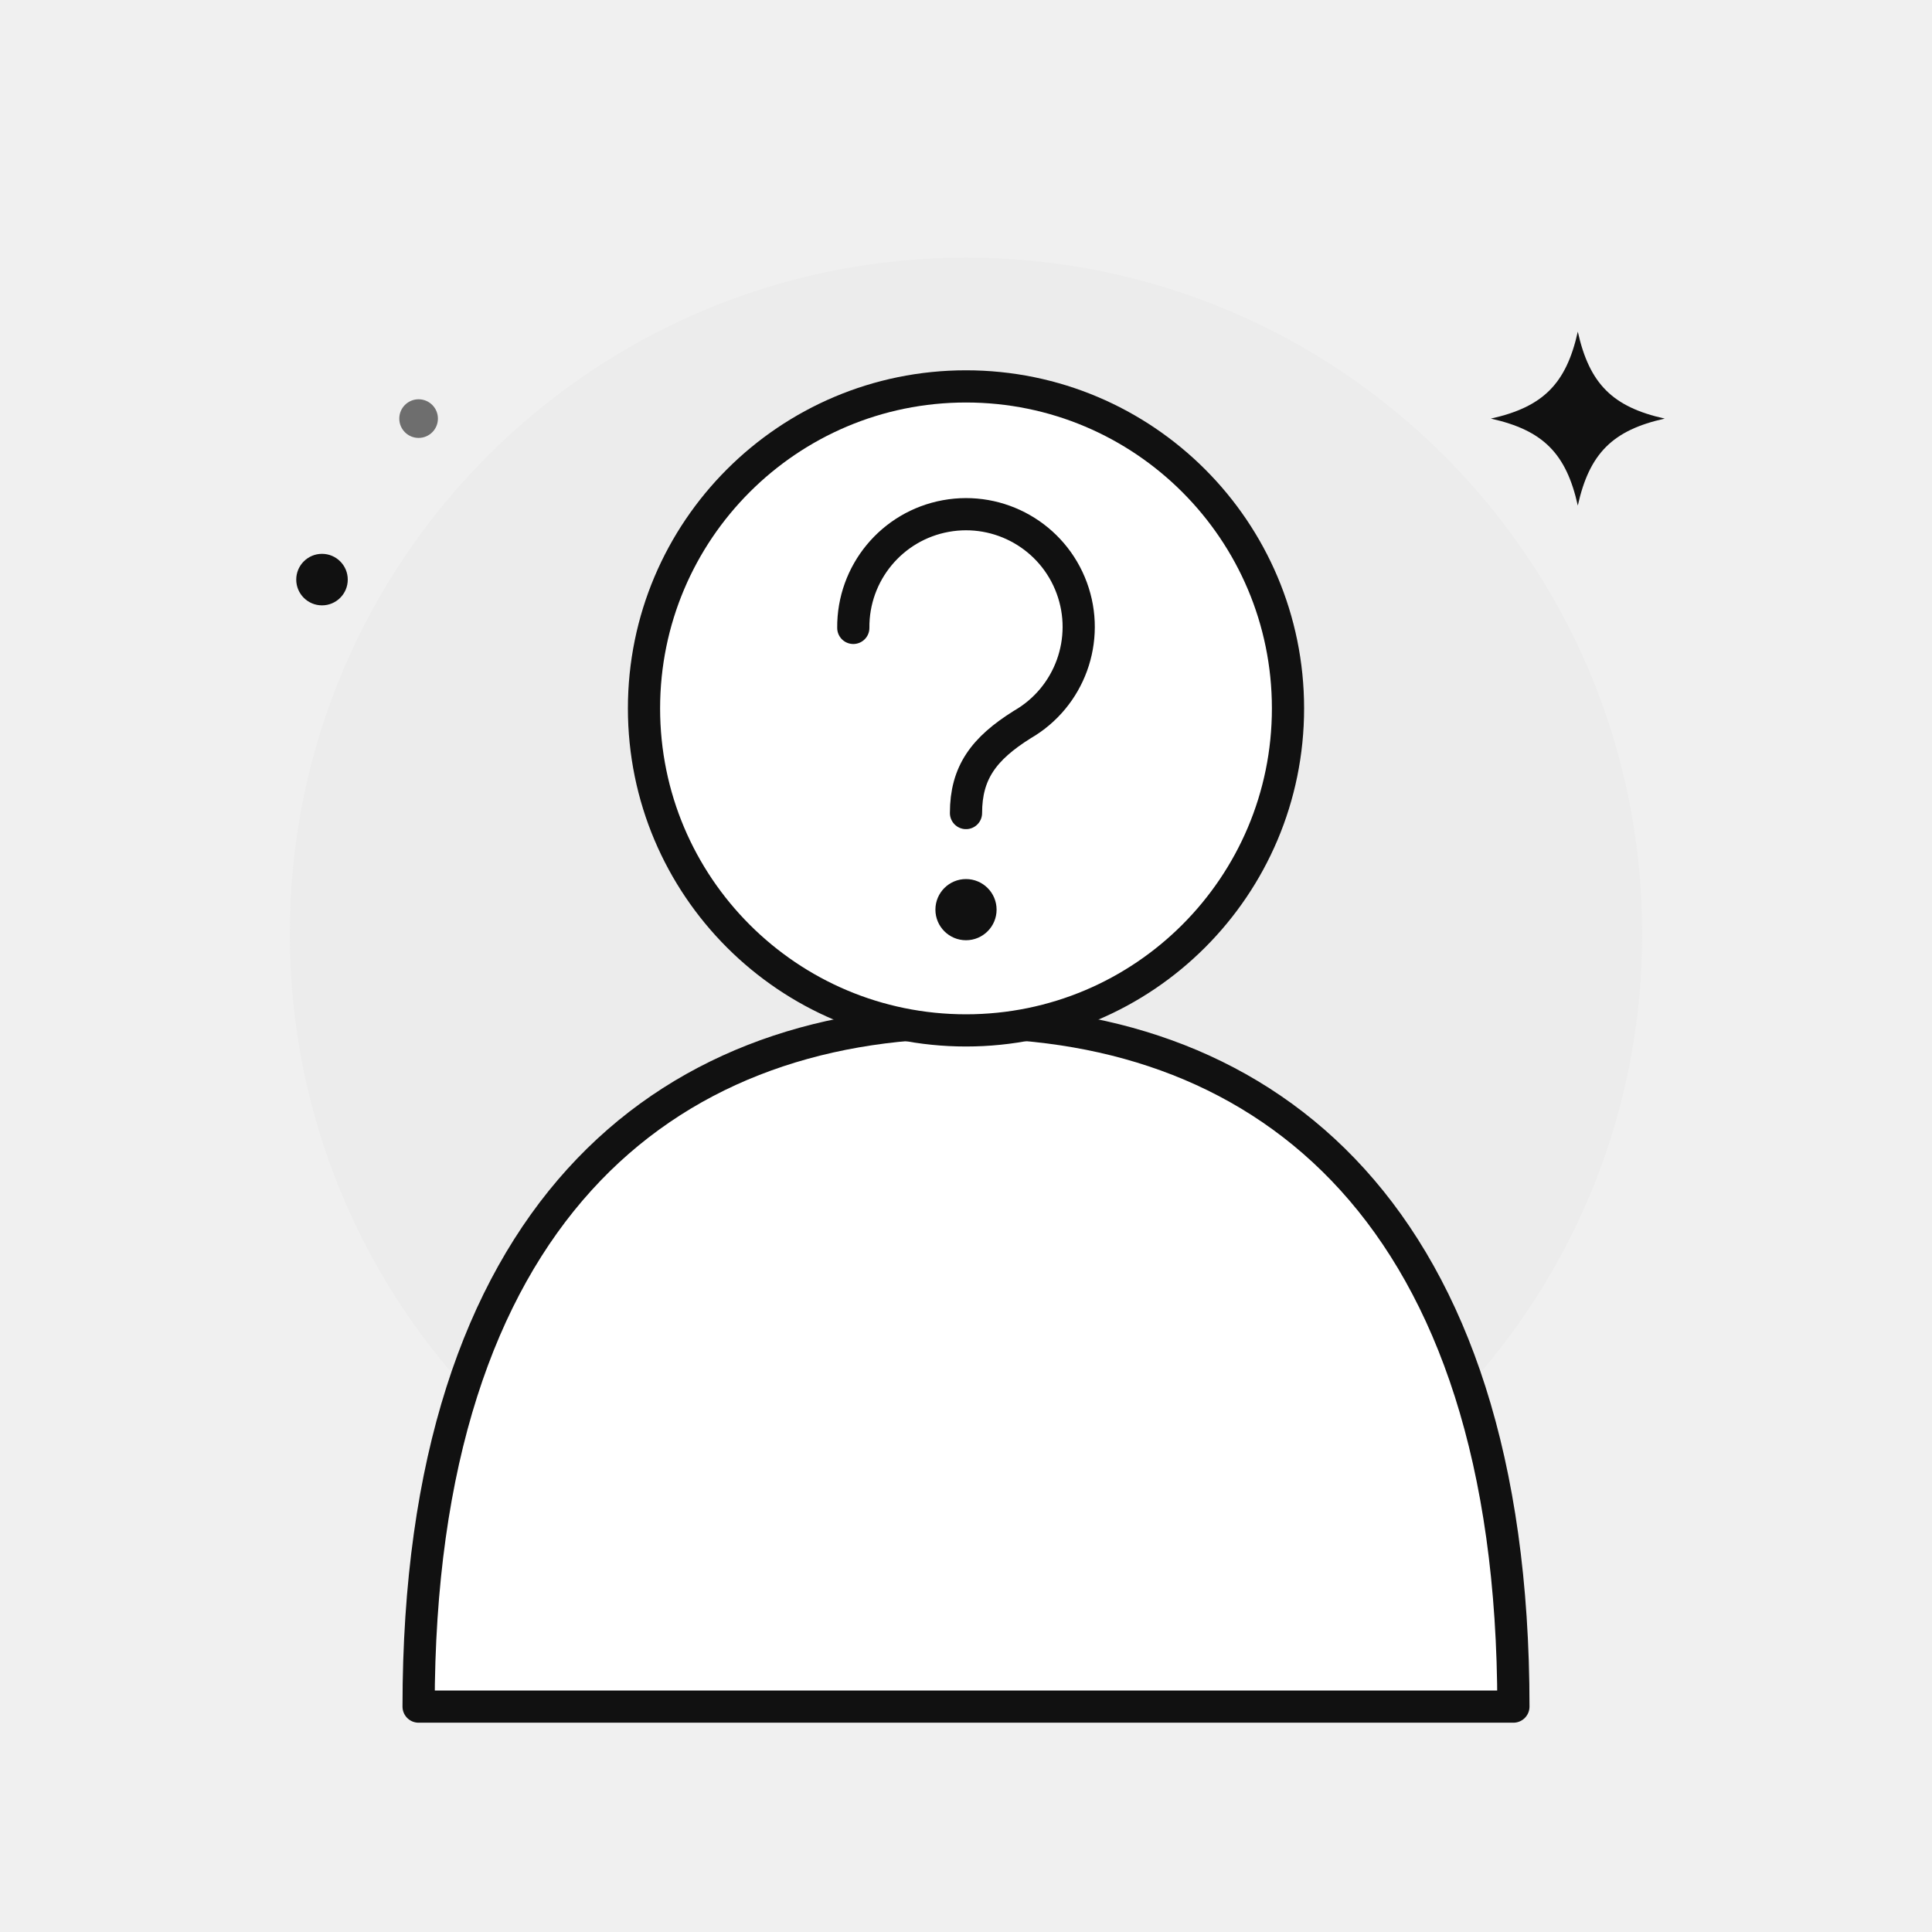
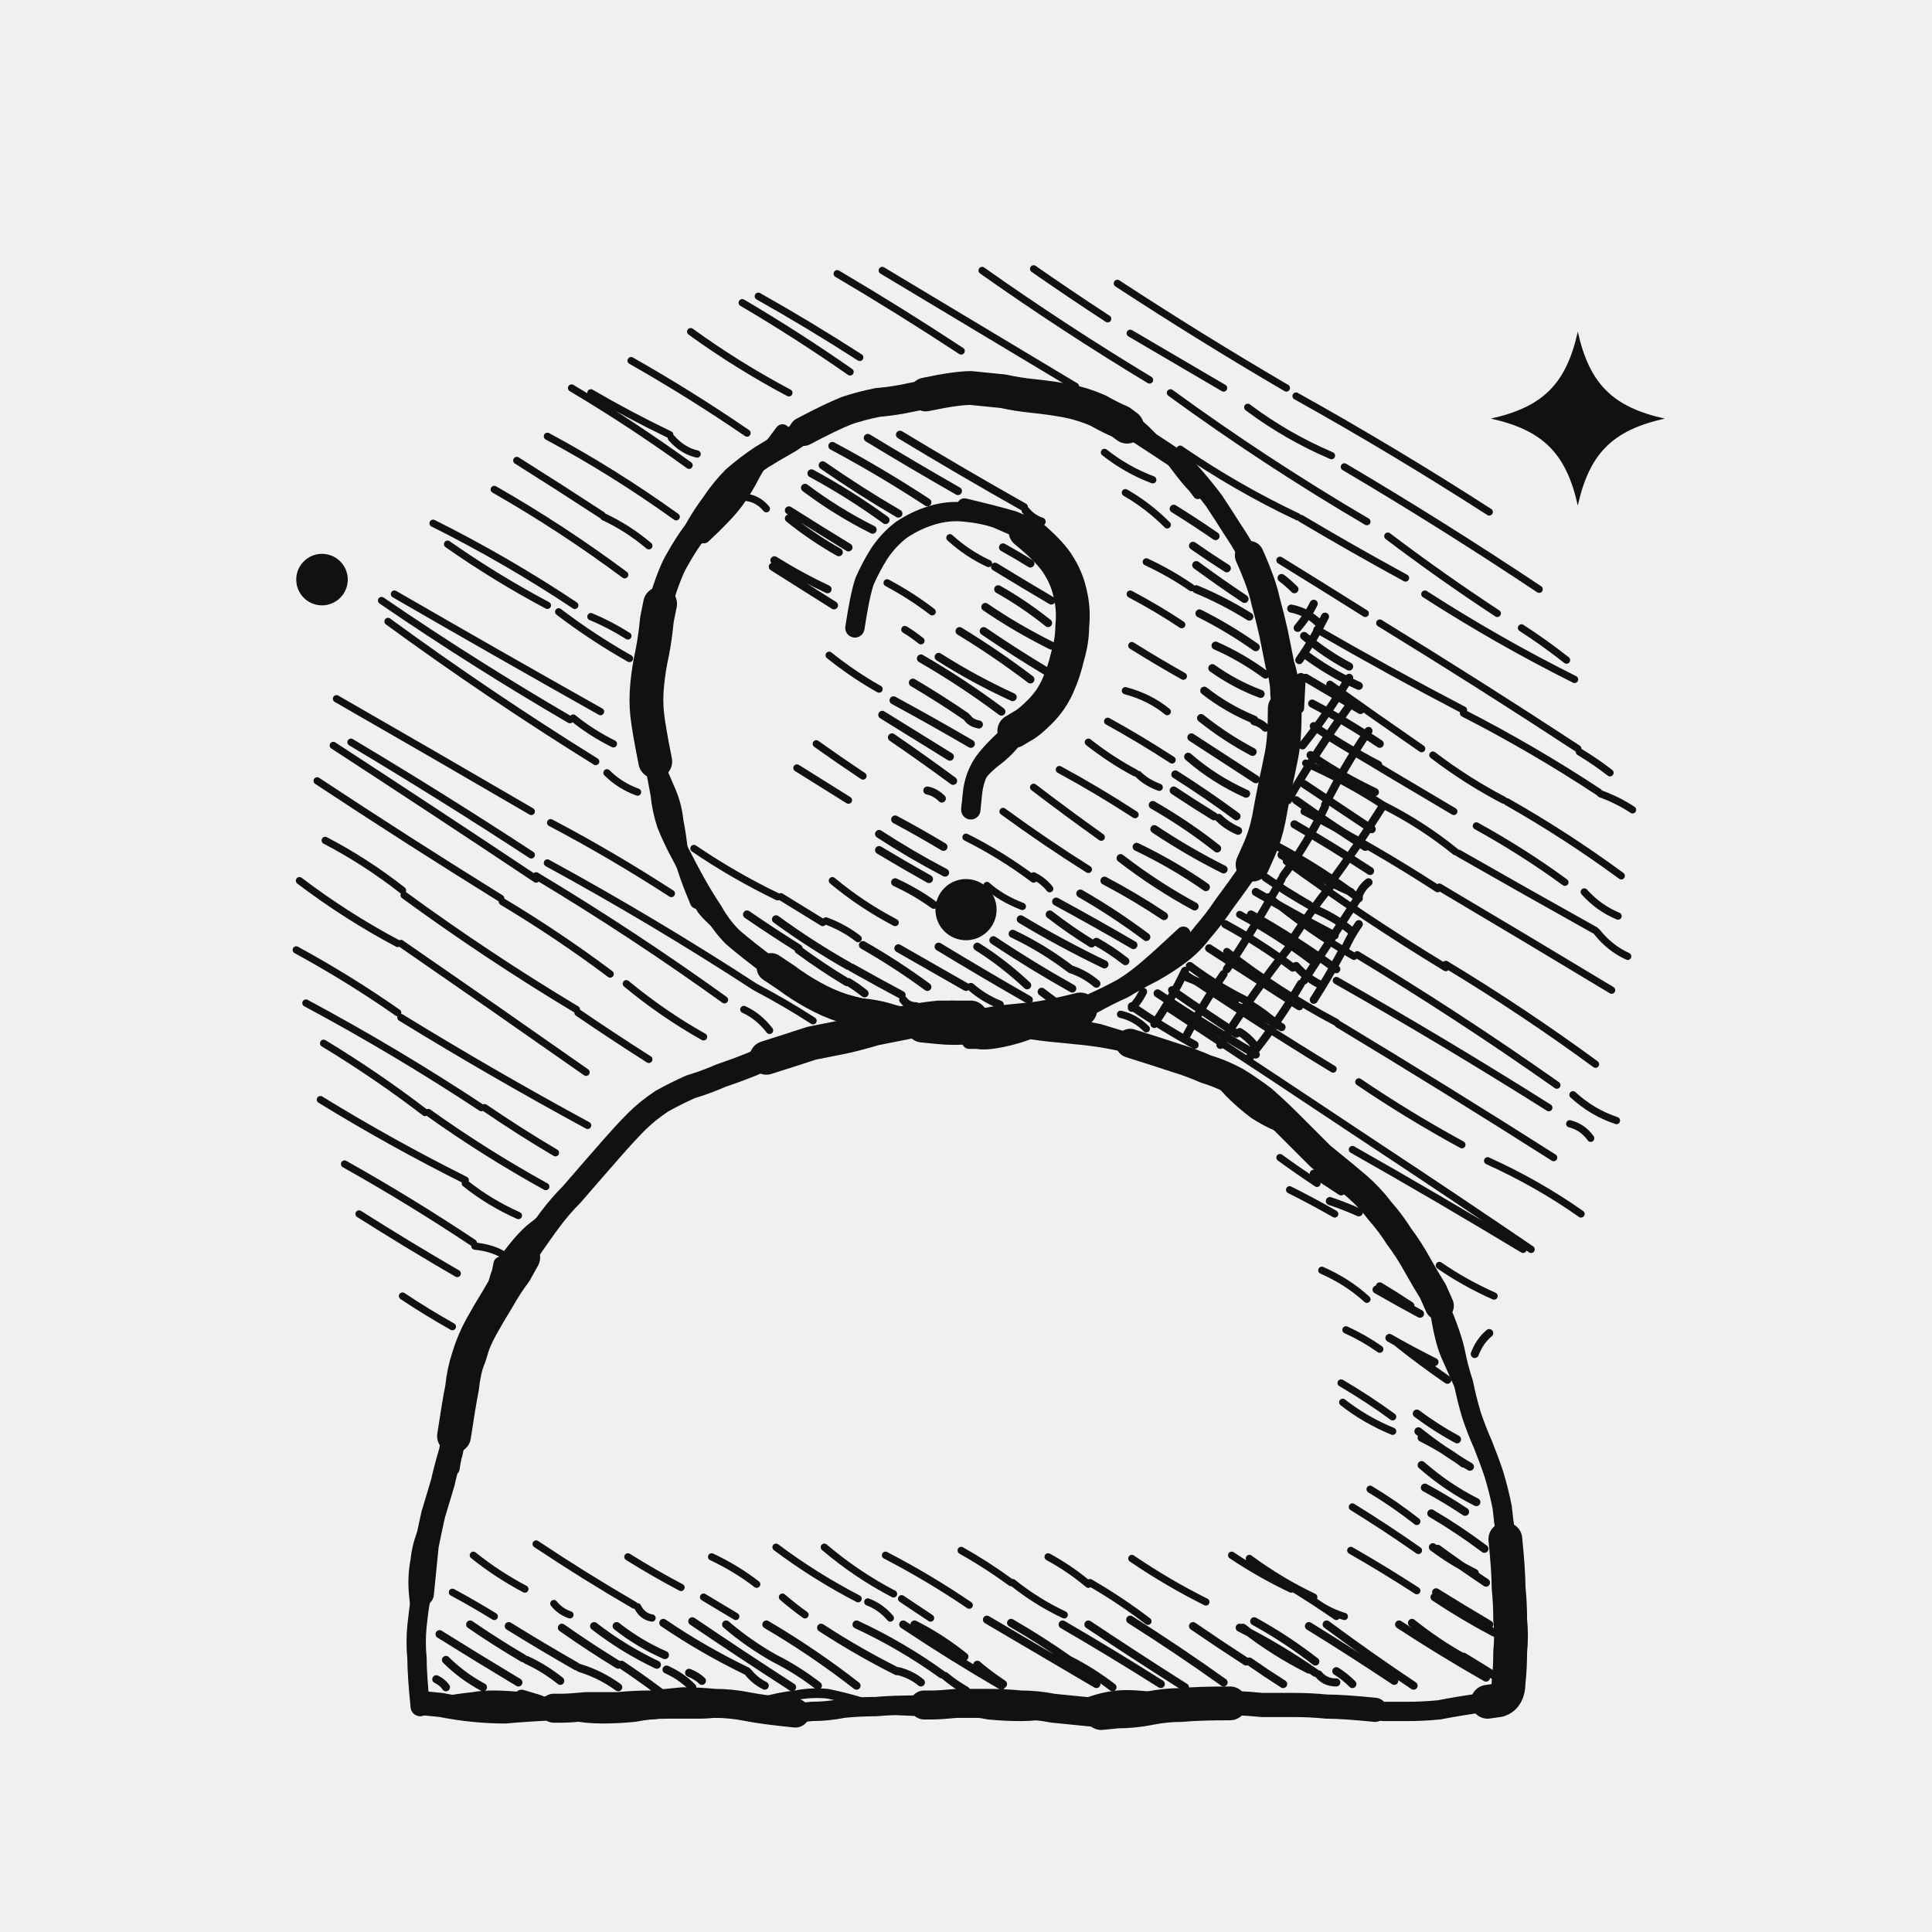
- <svg xmlns="http://www.w3.org/2000/svg" viewBox="0 0 120 120" width="120" height="120" fill="none" stroke="#111111" stroke-width="2" stroke-linecap="round" stroke-linejoin="round">
-   <circle cx="60" cy="58" r="42" fill="#ececec" stroke="none" />
-   <path d="M26 106c0-30.6 15.3-42.5 34-42.5s34 11.9 34 42.5z" fill="#ffffff" />
-   <circle cx="60" cy="44" r="20" fill="#ffffff" />
-   <path d="M53 39a7 7 0 1 1 10.500 6c-2.400 1.500-3.500 3-3.500 5.500" />
+ <svg xmlns="http://www.w3.org/2000/svg" viewBox="0 0 120 120" width="120" height="120" fill="none" stroke="#111111" stroke-linecap="round" stroke-linejoin="round">
+   <path stroke-width="0.45" d="M69.4 17.6Q74.6 21 79.9 24.1M80.5 24.6Q86.6 28 92.5 31.8M64.2 16.7Q66.5 18.3 68.8 19.8M70.2 20.7Q73.1 22.4 76 24.1M77.5 25.3Q79.9 27.1 82.7 28.3M83.5 29Q89.6 32.6 95.6 36.6M61 16.8Q66.1 20.4 71.4 23.6M72.7 24.4Q78.6 28.7 84.9 32.4M86.2 33.3Q89.5 35.8 93 38.1M94.5 39Q95.9 39.9 97.3 41M54.8 16.8Q60.8 20.4 66.8 24M73.3 27.9Q76.8 30.3 80.6 32.1M80.8 32.2Q84 34.1 87.3 35.9M88.5 36.9Q93 39.8 97.8 42.2M52 17Q55.9 19.3 59.7 21.8M79.5 34.8Q82.1 36.4 84.8 38.1M85.7 38.7Q91.9 42.5 98 46.5M98.1 46.7Q99.1 47.3 100 48M47.1 18.4Q50.3 20.2 53.4 22.2M81.8 39.1Q86.3 41.7 90.9 44.1M90.9 44.3Q95.2 46.5 99.3 49.2M99.4 49.3Q100.5 49.7 101.4 50.3M46.1 18.8Q49.5 20.8 52.8 23.1M82.6 42.5Q85.4 44.5 88.3 46.5M89 46.9Q91.1 48.5 93.4 49.7M93.6 49.8Q97.3 51.9 100.7 54.4M42.9 20.6Q45.8 22.7 49 24.4M82.6 45.8Q86.4 48.1 90.3 50.4M91.7 51.3Q94.6 52.9 97.2 54.8M98.4 55.4Q99.3 56.4 100.5 56.9M39.2 22.4Q42.9 24.5 46.4 26.9M81.1 47.4Q83.6 48.5 85.9 50M85.9 50Q88.3 51.2 90.4 52.9M90.6 53Q94.8 55.4 99.1 57.8M99.2 57.9Q100 58.9 101.1 59.4M36.7 24.4Q39.1 25.8 41.6 27M41.7 27.2Q42.4 28 43.3 28.2M81 50.4Q85.3 52.6 89.3 55.2M89.4 55.1Q94.8 58.3 100.1 61.5M35.5 24.1Q39.2 26.3 42.8 28.9M79.9 53.5Q84.7 57 89.8 60.1M89.8 59.9Q94.6 62.8 99.1 66.1M34 27.1Q38.1 29.3 42 32.1M78.8 55.7Q81.3 57.8 84.1 59.4M84.3 59.3Q90.6 63.1 96.7 67.4M97.7 68Q98.9 69.1 100.4 69.6M32.1 28.6Q34.8 30.3 37.4 32M37.5 32.1Q39 32.8 40.3 33.9M77 56.8Q79.4 58.1 81.5 59.7M83 60.9Q89.7 64.7 96.2 68.8M97.5 69.8Q98.3 70 98.8 70.7M30.7 30.4Q34.9 32.8 38.8 35.7M76.2 59.1Q79.4 61.6 83 63.5M83.1 63.6Q89.9 67.7 96.5 71.9M26.9 32.5Q31.5 34.8 35.7 37.6M36.7 38.3Q37.9 38.8 39 39.5M73.6 60.5Q78.2 63.6 82.8 66.4M84.4 67.2Q87.5 69.3 90.8 71.1M92.4 72.1Q95.5 73.5 98.2 75.4M27.8 33.8Q30.8 35.9 34 37.6M34.7 38Q36.8 39.6 39.1 40.9M72.4 62.5Q79.1 66.9 85.7 71.3M85.7 71.3Q90.4 74.4 95.1 77.6M24.5 36.9Q30.9 40.6 37.3 44.2M69.6 63Q70.5 63.2 71.2 63.9M84 71.4Q89.3 74.4 94.6 77.6M23.7 37.3Q29.4 41.2 35.4 44.7M35.6 44.6Q36.7 45.5 38.1 46.2M89.4 78.6Q91 79.7 92.8 80.5M24.1 38.6Q30.4 43.2 37 47.3M37.7 48Q38.5 48.8 39.6 49.2M20.9 43.4Q27 46.9 33 50.4M34.2 51.1Q38 53.1 41.7 55.5M21.8 46.1Q27.5 49.5 33 53.1M34 53.6Q40.6 57.2 46.9 61.3M46.9 61.3Q48.8 62.3 50.5 63.4M20.7 46.3Q27 50.4 33.3 54.6M33.3 54.4Q39.3 58 45 62.1M46.2 62.7Q47.1 63.1 47.8 64M19.7 48.5Q25.3 52.2 31.1 55.8M31.2 56Q34.7 58.1 37.9 60.5M38.9 61.1Q41.2 63 43.7 64.4M20.2 52.2Q22.7 53.5 25 55.3M25.1 55.6Q30.3 59.4 35.8 62.7M35.9 62.9Q38.1 64.4 40.3 65.8M18.6 54.7Q21.5 56.9 24.7 58.6M24.9 58.6Q30.7 62.6 36.4 66.6M18.4 59Q21.7 60.8 24.7 62.9M24.9 63.2Q30.6 66.7 36.5 69.9M19 62.3Q24.6 65.3 29.9 68.8M30.1 68.8Q32.3 70.3 34.5 71.6M20.1 64.8Q23.4 66.8 26.4 69.1M26.6 69.1Q30.1 71.6 33.9 73.7M19.9 68.3Q24.3 71 28.9 73.3M28.9 73.5Q30.4 74.7 32.2 75.5M21.4 72.3Q25.5 74.6 29.4 77.2M29.5 77.4Q30.5 77.5 31.2 77.9M22.3 75.4Q25.3 77.3 28.4 79.1M25 80.5Q26.5 81.5 28.1 82.4M68.6 28.1Q70 29.2 71.6 29.8M69.9 30.6Q71.3 31.4 72.5 32.6M71.2 34.9Q72.7 35.6 74 36.5M70.2 36.9Q71.9 37.8 73.4 38.8M59 33.4Q60.1 34.4 61.4 35M70.3 40.1Q71.9 41.1 73.5 42M69.9 42.9Q71.4 43.3 72.5 44.2M46.4 30.9Q47.1 31 47.6 31.6M55.1 36.2Q56.6 37 57.9 38M68.8 44.8Q70.8 45.9 72.8 47.2M56.2 39.1Q56.7 39.4 57.2 39.8M67.6 46.1Q69 47.2 70.5 48M70.7 48.1Q71.2 48.6 72 48.9M65.8 47.8Q68.2 49.1 70.5 50.6M51.5 40.7Q53 41.9 54.6 42.8M64.2 48.9Q66.3 50.5 68.4 52M62.3 50.4Q64.9 52.3 67.6 54M50.7 46.2Q52.1 47.2 53.6 48.2M60 52Q62.2 53.1 64.2 54.6M64.2 54.4Q64.8 54.7 65.2 55.2M49.5 47.7Q51.1 48.7 52.7 49.7M61.3 55Q62.2 55.8 63.5 56.3M51.7 54.7Q53.5 56.2 55.6 57.3M79.5 71.9Q80.6 72.7 81.8 73.5M43.1 52.7Q45.6 54.4 48.3 55.7M48.5 55.7Q49.8 56.5 51.1 57.3M51.3 57.2Q52.4 57.6 53.3 58.3M80.1 73.9Q81.5 74.6 82.9 75.4M82.1 78.9Q83.7 79.6 84.9 80.7M83.6 82.6Q84.7 83.1 85.7 83.8M83.3 85.9Q85 86.9 86.5 88M83.4 87.1Q84.8 88.2 86.5 88.9M85.1 92.5Q86.6 93.4 88 94.5M84 93.6Q86.1 94.9 88.1 96.3M83.9 96.3Q86 97.5 88 98.8M77.6 96.8Q79.5 98.2 81.6 99.2M81.7 99.5Q82.5 100.1 83.5 100.4M76.5 96.6Q78.3 97.8 80.2 98.7M80.4 98.7Q81.7 99.5 83 100.4M70.3 96.8Q72.5 98.3 74.9 99.5M65.1 96.7Q66.4 97.4 67.6 98.4M67.7 98.3Q69.6 99.4 71.3 100.7M59.7 96.3Q61.3 97.2 62.8 98.3M62.9 98.3Q64.4 99.5 66.1 100.3M55 96.6Q57.7 98 60.2 99.7M51.2 96.1Q53.2 97.8 55.5 99M56 99.3Q56.9 99.9 57.8 100.5M48.2 96.1Q50.6 97.9 53.3 99.3M53.9 99.5Q54.7 99.8 55.3 100.5M44.2 96.7Q45.7 97.4 47 98.4M48.6 99.2Q49.3 99.8 50 100.3M39 96.7Q40.6 97.7 42.3 98.6M43.7 99.2Q44.7 99.8 45.7 100.4M33.3 95.9Q36.3 97.9 39.4 99.7M39.6 99.8Q39.9 100.4 40.5 100.5M29.4 96.6Q30.9 97.8 32.6 98.7M34.4 99.6Q34.8 100.1 35.4 100.3M28.1 98.9Q29.4 99.6 30.7 100.4" />
+   <path stroke-width="0.5" d="M72.9 31.6Q74.2 32.4 75.5 33.3M79.6 35.9Q80 36.2 80.4 36.6M74.1 33.9Q75.1 34.6 76.2 35.3M80.2 37.8Q81.2 38 81.9 38.7M74.3 35.1Q75.8 36.2 77.3 37.2M81 39.5Q82.3 40.6 83.8 41.4M74.3 36.6Q76 37.3 77.6 38.3M81 40.6Q82.6 41.8 84.4 42.6M55.9 27Q59.7 29.3 63.6 31.5M63.7 31.7Q64.1 32.2 64.7 32.4M74.5 38.1Q76.3 39 78 40.2M81.1 42.1Q82.8 43.1 84.5 44.1M53.9 27.2Q56.7 28.9 59.5 30.5M75.5 40.1Q77.1 40.8 78.6 41.9M81.5 43.7Q83.6 44.8 85.7 46.2M51.7 27.7Q54.7 29.3 57.6 31.2M62.3 34Q63.2 34.5 64 35M75.3 41.5Q76.7 42.5 78.3 43.1M81.6 45.1Q83.5 46.4 85.6 47.5M51.1 28.9Q53.4 30.5 55.8 31.9M61.8 35.2Q63.6 36.3 65.3 37.3M74.8 42.9Q76.2 44 77.9 44.7M77.9 44.8Q78.3 44.9 78.6 45.2M81.4 46.9Q83.3 48.2 85.4 49.2M50.4 29.4Q52.8 30.7 55 32.3M62 36.6Q63.6 37.5 65.1 38.7M74.6 44.6Q76.1 45.8 77.8 46.7M81 48.7Q83.1 50.1 85.2 51.5M50 30.3Q52 31.8 54.2 32.9M61.2 37.7Q63.1 39 65.3 40.1M74 45.8Q76 47.1 78 48.4M80.5 49.7Q82.6 51.2 84.8 52.6M49 31.7Q50.9 32.9 52.7 34M61.1 39.2Q63 40.5 65 41.7M73.8 47Q75.4 48.4 77.4 49.3M80.4 51.2Q82.8 52.6 85.1 54.1M49 32.2Q50.5 33.4 52.1 34.3M59.6 39.2Q61.9 40.6 64 42.2M73 48.1Q74.9 49.3 76.8 50.7M79.4 52.6Q82 54 84.4 55.8M48.1 34.8Q49.7 35.8 51.4 36.6M58.3 40.8Q60.5 42.2 62.9 43.3M72.9 49.1Q74.1 49.9 75.4 50.7M75.7 50.8Q76.2 51.3 76.9 51.6M79.6 53.1Q81.6 54.4 83.9 55.4M48 35.2Q49.9 36.4 51.8 37.6M57.2 40.9Q59.8 42.4 62.2 44.2M71.6 50Q73.7 51.2 75.6 52.7M78.6 54.5Q79.9 55.4 81.3 56.2M81.5 56.4Q82.8 56.9 83.9 57.8M56.7 42.4Q58.4 43.4 60 44.5M60.1 44.6Q60.3 44.9 60.8 45M71.7 51.5Q73.8 52.9 76 54M78 55.4Q80.4 56.8 82.9 58.1M55.5 43.5Q57.9 44.8 60.3 46.2M70.6 52.6Q72.9 53.7 74.9 55.1M77.7 56.8Q80.4 58.3 83 60.2M54.8 44.4Q56.9 45.7 59 47M69.6 53.3Q71.8 55 74.2 56.3M76.1 57.4Q78.3 58.6 80.3 60.1M80.5 60Q81.2 60.8 82.1 61.2M55.4 45.8Q57.3 47.1 59.2 48.5M68.6 54.7Q70.5 55.7 72.3 56.9M75.1 58.9Q77.9 60.7 80.7 62.5M57.6 49.1Q58.1 49.2 58.5 49.6M67.1 55.5Q69.2 56.7 71.2 58.2M73.9 60Q75.5 61.2 77.3 62.1M77.5 62.3Q78.5 62.9 79.4 63.7M65.6 56Q68 57.3 70.4 58.7M73.7 60.7Q75.3 61.3 76.7 62.2M76.8 62.5Q78.3 63 79.6 63.8M55.6 50.9Q57.1 51.7 58.6 52.6M65.2 56.8Q66.5 57.8 67.8 58.6M68.1 58.5Q69 59 69.9 59.7M72.8 61.5Q74.8 62.9 76.8 64.2M77 64.1Q77.5 64.4 77.9 64.9M54.6 51.8Q56.6 53.1 58.7 54.2M63.4 57.1Q65.9 58.6 68.6 59.9M71.9 61.7Q74.9 63.7 78 65.5M54.6 52.8Q56.1 53.7 57.7 54.6M62.9 58Q64.8 58.9 66.5 60.2M66.5 60.2Q67.4 60.5 68.1 61.1M70.3 62.5Q72.2 63.8 74.2 64.9M55.6 54.8Q56.9 55.4 58 56.2M61.7 58.4Q64.1 60 66.6 61.4M60.7 58.8Q62.3 59.8 63.8 61.2M64.7 61.6Q65.1 61.9 65.5 62.2M81.6 72.9Q82.4 73.4 83.3 74M58.3 58.8Q61.1 60.5 63.9 62.1M55.8 58.9Q57.9 60.1 60 61.3M60.3 61.3Q61.1 62 62.1 62.4M82.6 74.6Q83.5 74.9 84.4 75.3M53.6 58.7Q55.7 59.9 57.6 61.3M59.1 62.4Q59.6 62.4 59.9 62.7M85.7 79.9Q86.7 80.5 87.6 81.1M48.2 57.1Q50.4 58.7 52.7 60M52.9 60.1Q54.5 61 56 61.8M56.1 62.1Q56.4 62.5 56.9 62.5M85.5 80.1Q86.9 80.9 88.2 81.6M46.4 56.8Q48 57.9 49.6 58.9M49.6 59Q51.1 60.1 52.6 61M52.7 61Q53.2 61.3 53.7 61.7M86.8 83.4Q88.3 84.6 89.9 85.7M86.3 83.1Q87.7 83.9 89.1 84.6M88 87.8Q89.2 88.7 90.5 89.4M88.1 88.9Q89.6 90.1 91.3 91.1M88.3 91Q89.9 92.4 91.7 93.3M88.3 89.3Q89.7 90 90.9 90.9M88.5 92.4Q89.8 93.1 91 93.9M88.9 94Q90.6 95 92.2 96.2M89 96.1Q90.2 97 91.6 97.7M89.3 96.2Q90.8 97.3 92.3 98.3M89.1 99.2Q90.9 100.4 92.8 101.4M89.2 98.9Q90.8 99.9 92.5 100.9M87.7 100.8Q89.2 102 90.8 102.9M90.9 102.9Q91.9 103.5 93 104.2M86.9 100.9Q89.5 102.6 92.3 104.2M82.4 100.9Q85.1 102.9 87.8 104.7M81.3 101Q83.9 102.6 86.6 104.4M77.9 100.7Q79.9 101.8 81.7 103.2M83 103.8Q83.5 104.1 84 104.6M77.2 101.1Q79.1 102.6 81.3 103.7M77 101.1Q79.4 102.3 81.7 103.9M81.9 104Q82.3 104.5 83 104.5M74.1 101Q75.7 102.1 77.4 103.2M77.6 103.2Q78.6 103.9 79.7 104.6M70.2 100.6Q73.2 102.5 76 104.5M67.6 100.9Q70.6 102.9 73.6 104.8M66 100.9Q69.1 102.7 72.1 104.6M62.8 100.8Q64.7 101.9 66.4 103.1M66.4 103.1Q67.8 103.8 69.1 104.8M61.3 100.6Q64.7 102.6 68.1 104.6M56.8 100.9Q58.4 101.7 59.9 102.9M60.7 103.4Q61.4 104 62.3 104.6M56.1 100.9Q59.1 102.9 62.2 104.7M53.2 100.9Q56 102.2 58.5 104M58.7 104.1Q59.3 104.6 60 105M51 101.1Q53.3 102.6 55.7 103.8M55.8 103.8Q56.6 104 57.2 104.5M47.6 100.9Q50.5 102.6 53.2 104.7M45.1 100.9Q46.5 102.1 48.1 103M48.1 103Q49.5 103.7 50.8 104.7M43 100.7Q46.1 102.8 49.2 104.8M41.2 100.8Q43.7 102.5 46.4 103.8M46.5 103.9Q46.9 104.4 47.5 104.7M38.3 101Q39.7 102.1 41.3 102.8M42.8 103.9Q43.3 104.1 43.6 104.4M36.9 101Q38.7 102.4 40.8 103.4M41.4 103.7Q42.3 104.1 43 104.8M34.9 101.1Q36.6 102.3 38.4 103.4M38.6 103.4Q39.8 104.2 41 105.1M31.6 101Q33.7 102.3 35.8 103.5M36 103.6Q37.3 104 38.4 104.8M29.2 100.9Q30.8 102 32.5 103M32.7 103.1Q33.8 103.6 34.8 104.4M27.3 101.5Q29.7 103 32.2 104.5M27.7 103.1Q28.7 104.1 30 104.8M27.1 104.3Q27.5 104.5 27.7 104.8M80.6 39Q81.2 38.3 81.6 37.5M80.7 41Q81.6 39.7 82.3 38.3M70.3 62.6Q70.7 62.2 71 61.6M80.9 46.3Q82.5 44.3 83.8 42.1M71.7 63.6Q72.8 62 73.6 60.3M80 49.7Q81.8 46.6 83.9 43.7M73.6 64.5Q74.7 62.4 76 60.5M76.2 60.2Q78 57.5 79.6 54.6M79.7 54.4Q81.2 52.4 82.3 50.1M82.3 50Q83.5 47.6 85 45.4M75.8 64.9Q77.8 61.7 80.1 58.8M80.3 58.3Q81.4 56.6 82.6 55.1M82.6 54.9Q84.3 52.6 85.8 50.2M77.6 65.7Q79.4 63.5 80.8 61.1M81 60.9Q82.7 58.3 84.4 55.7M84.4 55.6Q84.6 55.1 85 54.8M81.6 62.1Q82.5 60.7 83.3 59.2M83.5 59Q83.9 58.1 84.4 57.4M91.6 84.1Q91.9 83.3 92.5 82.8" />
+   <path stroke-width="0.6" d="M26 106Q25.9 104 26 103Q26 102 25.9 101Q25.8 100 25.7 99Q25.6 97.9 25.8 96.9Q25.9 95.9 26.3 95Q26.8 94 27.3 93.1Q27.8 92.2 28 91.7L28.1 91.2M31.1 78.5Q32.3 76.8 33.1 76.2Q34 75.5 34.8 74.9Q35.6 74.2 35.9 73.9L36.3 73.5M55.3 63.8Q57.3 64.1 58.3 64.2Q59.3 64.4 60.3 64.3Q61.3 64.2 62.3 63.9Q63.3 63.6 64.3 63.5Q65.3 63.3 66.3 63.5Q67.3 63.6 67.8 63.8L68.3 63.9M68.3 63.9Q70.3 64.5 71.2 64.8Q72.2 65 73.1 65.4Q74.1 65.8 74.9 66.5Q75.7 67.1 76.4 67.9Q77.1 68.6 77.9 69.2Q78.7 69.7 79.2 69.9L79.6 70.1M89.1 81.3Q89.4 83.3 89.8 84.2Q90.2 85.1 90.6 86Q91.1 86.9 91.5 87.8Q91.8 88.8 92 89.7L92.3 90.7M72.4 105.5Q70.4 105.2 69.4 105.3Q68.4 105.4 67.4 105.8Q66.4 106.1 65.4 106.4Q64.4 106.6 63.4 106.6Q62.4 106.6 61.4 106.5Q60.4 106.3 59.4 106.3L58.4 106.3M58.4 106.3Q56.4 106.3 55.4 106.2Q54.4 106 53.4 105.7Q52.4 105.4 51.4 105.2Q50.4 105.1 49.4 105.3Q48.4 105.4 47.4 105.7L46.4 106M32.4 105.4Q30.4 105.2 29.4 105.4Q28.4 105.5 27.4 105.7L26.4 105.9M79.6 44Q79.4 45.9 79.3 46.8Q79.2 47.8 79.2 48.8Q79.2 49.9 79.1 51Q79.1 52.1 78.9 52.6L78.8 53.1M60.2 64.7Q58.3 64 57.4 63.5Q56.4 63 55.5 62.7Q54.6 62.4 53.5 62.3Q52.5 62.1 51.6 61.9L50.6 61.6M50.6 61.6Q48.8 60.7 47.9 60.1Q47.1 59.5 46.3 58.9Q45.4 58.3 44.7 57.6Q43.9 56.9 43.6 56.5L43.3 56M40.2 39.5Q40.8 37.4 41.2 36.5Q41.6 35.6 42.3 34.8Q42.9 34 43.3 33.6L43.7 33.3M63.1 25Q65.2 25 66.3 24.9Q67.4 24.9 68.4 25.1Q69.4 25.4 70.3 26Q71.1 26.6 71.8 27.4Q72.5 28.3 73.1 29.1Q73.7 29.9 74.1 30.3L74.4 30.7M80.8 42.1L80.7 44M64 45Q62.8 46.6 62 47.2Q61.3 47.7 60.7 48.5Q60.1 49.3 60.1 49.7L60 50.2" />
+   <path stroke-width="0.9" d="M28.1 91.2Q28.4 89.3 28.6 88.3Q28.7 87.3 29 86.4Q29.3 85.4 29.7 84.5Q30 83.6 30.2 82.6Q30.5 81.6 30.6 80.5Q30.8 79.5 31 79L31.1 78.5M46.4 106Q44.4 106.3 43.4 106.3Q42.4 106.3 41.4 106.3Q40.4 106.3 39.4 106.5Q38.4 106.6 37.4 106.6Q36.4 106.6 35.4 106.4Q34.4 106.1 33.4 105.7L32.4 105.4M73.5 58Q72 59.4 71.3 60Q70.5 60.7 69.7 61.2Q68.8 61.7 67.9 62.1Q67 62.6 66.1 63.1Q65.2 63.5 64.2 64Q63.2 64.4 62.2 64.6Q61.2 64.8 60.7 64.7L60.2 64.7M43.3 56Q42.5 54.1 42.3 53.1Q42.2 52 42 51Q41.9 50 41.5 49.1Q41.1 48.2 40.7 47.2L40.2 46.3M43.7 33.3Q45.1 32 45.7 31.2Q46.3 30.4 46.8 29.4Q47.3 28.5 48 27.6L48.6 26.8M59.9 31.4Q62 31.9 63 32.2Q64 32.6 64.8 33.3Q65.7 33.9 65.9 35Q66.2 36.1 66.2 37Q66.1 38 66.2 38.4L66.3 38.9" />
+   <path stroke-width="1.2" d="M26.1 106Q25.9 104 25.9 103Q25.8 102 25.9 101Q26 100 26.1 99.5L26.2 99M60.3 63.2Q62.3 63.6 63.3 63.8Q64.2 64 65.2 64.1Q66.2 64.2 67.2 64.3Q68.2 64.4 69.2 64.6L70.2 64.8M89.4 81.1Q90.2 83 90.4 84Q90.6 85 90.9 85.9Q91.1 86.9 91.4 87.9Q91.7 88.8 92.1 89.7Q92.5 90.7 92.8 91.6Q93.1 92.6 93.3 93.6Q93.4 94.6 93.5 95.1L93.5 95.6M92.4 105.7Q90.4 106 89.4 106.2Q88.4 106.3 87.4 106.3Q86.4 106.3 85.9 106.3L85.4 106.2M57.4 105.9Q55.4 105.9 54.4 106Q53.4 106 52.4 106.1Q51.4 106.3 50.4 106.3L49.4 106.4M77.8 53.7Q76.6 55.4 76 56.2Q75.4 57.1 74.7 57.9Q74.1 58.7 73.3 59.3Q72.5 59.9 71.6 60.4Q70.6 60.9 69.8 61.4Q68.9 61.8 68 62.3L67.1 62.7M47.9 60.1Q46.3 58.9 45.5 58.2Q44.8 57.5 44.3 56.6Q43.7 55.7 43.2 54.8Q42.7 53.9 42.3 53.1Q41.8 52.2 41.4 51.2Q41.1 50.3 41 49.3Q40.8 48.2 40.7 47.7L40.7 47.3M70 26.5Q71.7 27.6 72.6 28.2Q73.4 28.7 74.1 29.5Q74.8 30.3 75.4 31.1Q76 32 76.5 32.8Q77.1 33.7 77.3 34.1L77.6 34.5M53.1 39Q53.4 37 53.7 36.1Q54.1 35.2 54.6 34.4Q55.2 33.5 56 32.9Q56.9 32.3 57.9 32Q58.9 31.7 59.9 31.8Q61 31.9 61.9 32.2Q62.8 32.6 63.3 32.8L63.7 33M63 45.4Q61.5 46.7 61 47.5Q60.5 48.3 60.4 49.3L60.3 50.3" />
+   <path stroke-width="1.5" d="M26.2 99Q26.4 97 26.5 96Q26.7 95 26.9 94.1Q27.2 93.1 27.5 92.1Q27.7 91.2 28 90.2L28.2 89.2M32.5 78.1Q33.6 76.5 34.2 75.7Q34.8 74.9 35.5 74.2Q36.2 73.4 36.8 72.7L37.5 71.9M37.5 71.9Q38.8 70.4 39.5 69.7Q40.2 69 41.1 68.4Q42 67.9 42.9 67.5Q43.9 67.2 44.8 66.8Q45.7 66.5 46.7 66.1L47.6 65.7M85.4 106.2Q83.4 106 82.4 106Q81.4 105.9 80.4 105.9Q79.4 105.9 78.4 105.9Q77.4 105.8 76.9 105.8L76.4 105.8M34.4 106.1Q32.4 106.2 31.4 106.3Q30.4 106.3 29.4 106.2Q28.4 106.1 27.4 105.9L26.4 105.8M41 37.5Q41.6 35.5 42.1 34.7Q42.6 33.8 43.2 33Q43.7 32.1 44.3 31.3Q44.9 30.4 45.6 29.7Q46.4 29 47.3 28.4Q48.1 27.9 49 27.4L49.9 26.8" />
+   <path stroke-width="1.8" d="M70.2 64.8Q72.1 65.4 73 65.7Q74 66 74.9 66.4Q75.9 66.7 76.8 67.2Q77.6 67.7 78.4 68.3Q79.2 69 79.9 69.7Q80.6 70.4 81.3 71.1L82 71.8M82 71.8Q83.6 73.1 84.3 73.7Q85.1 74.4 85.7 75.2Q86.4 76 86.9 76.8Q87.5 77.6 88 78.5Q88.5 79.4 89 80.2L89.4 81.1M68.4 106.4Q66.4 106.2 65.4 106.1Q64.4 105.9 63.4 105.9Q62.4 105.8 61.4 105.8Q60.4 105.8 59.4 105.8Q58.4 105.9 57.9 105.9L57.4 105.9M49.4 106.4Q47.4 106.2 46.4 106Q45.4 105.8 44.4 105.8Q43.4 105.7 42.4 105.7Q41.4 105.8 40.4 105.9Q39.4 105.9 38.4 106Q37.4 106 36.4 106Q35.4 106.1 34.9 106.1L34.4 106.1M57.3 63.7Q55.4 63.3 54.3 63.1Q53.3 62.9 52.3 62.6Q51.4 62.3 50.5 61.8Q49.6 61.3 48.8 60.7L47.9 60.1M49.9 26.8Q51.6 25.9 52.6 25.5Q53.5 25.2 54.5 25Q55.6 24.9 56.5 24.7L57.5 24.5M77.6 34.5Q78.4 36.3 78.6 37.3Q78.9 38.4 79.1 39.3Q79.3 40.3 79.5 41.3Q79.8 42.2 79.8 43.1L79.9 44" />
+   <path stroke-width="2.1" d="M28.2 89.2Q28.5 87.2 28.7 86.2Q28.8 85.2 29.1 84.3Q29.4 83.3 29.9 82.4Q30.4 81.5 30.9 80.7Q31.4 79.8 32 79L32.5 78.1M47.6 65.7Q49.5 65.1 50.4 64.8Q51.4 64.6 52.4 64.4Q53.3 64.2 54.3 63.9Q55.3 63.7 56.3 63.5Q57.3 63.3 58.3 63.2Q59.3 63.2 59.8 63.2L60.3 63.2M93.5 95.6Q93.7 97.6 93.7 98.6Q93.8 99.6 93.8 100.6Q93.9 101.6 93.8 102.6Q93.8 103.6 93.7 104.5Q93.7 105.4 93.1 105.6L92.4 105.7M76.4 105.8Q74.4 105.8 73.4 105.9Q72.4 105.9 71.4 106.1Q70.4 106.3 69.4 106.3L68.4 106.4M79.8 44Q79.8 45.9 79.6 46.9Q79.4 47.9 79.2 48.8Q79 49.8 78.8 50.9Q78.6 51.9 78.2 52.8L77.8 53.7M67.1 62.7Q65.1 63.2 64.1 63.3Q63.1 63.4 62.1 63.5Q61.1 63.7 60.2 63.8Q59.3 63.9 58.3 63.8L57.3 63.7M40.7 47.3Q40.3 45.3 40.2 44.4Q40.1 43.5 40.2 42.5Q40.3 41.5 40.5 40.6Q40.7 39.6 40.8 38.5L41 37.5M57.5 24.5Q59.4 24.1 60.3 24.1Q61.3 24.2 62.3 24.3Q63.2 24.5 64.2 24.6Q65.2 24.7 66.3 24.9Q67.3 25.1 68.2 25.5Q69.1 26 69.6 26.2L70 26.5M63.7 33Q65.3 34.3 65.8 35.2Q66.3 36 66.5 37Q66.7 37.9 66.6 38.9Q66.6 39.8 66.3 40.8Q66.1 41.7 65.7 42.6Q65.3 43.5 64.6 44.2Q63.9 44.9 63.5 45.1L63 45.4" />
  <circle cx="60" cy="56.5" r="1.9" fill="#111111" stroke="none" />
  <path transform="translate(98 26) scale(0.9)" fill="#111111" stroke="none" d="M0-6c.8 3.600 2.400 5.200 6 6-3.600.8-5.200 2.400-6 6-.8-3.600-2.400-5.200-6-6 3.600-.8 5.200-2.400 6-6z" />
  <circle cx="20" cy="36" r="1.6" fill="#111111" stroke="none" />
-   <circle cx="26" cy="26" r="1.2" fill="#6e6e6e" stroke="none" />
</svg>
